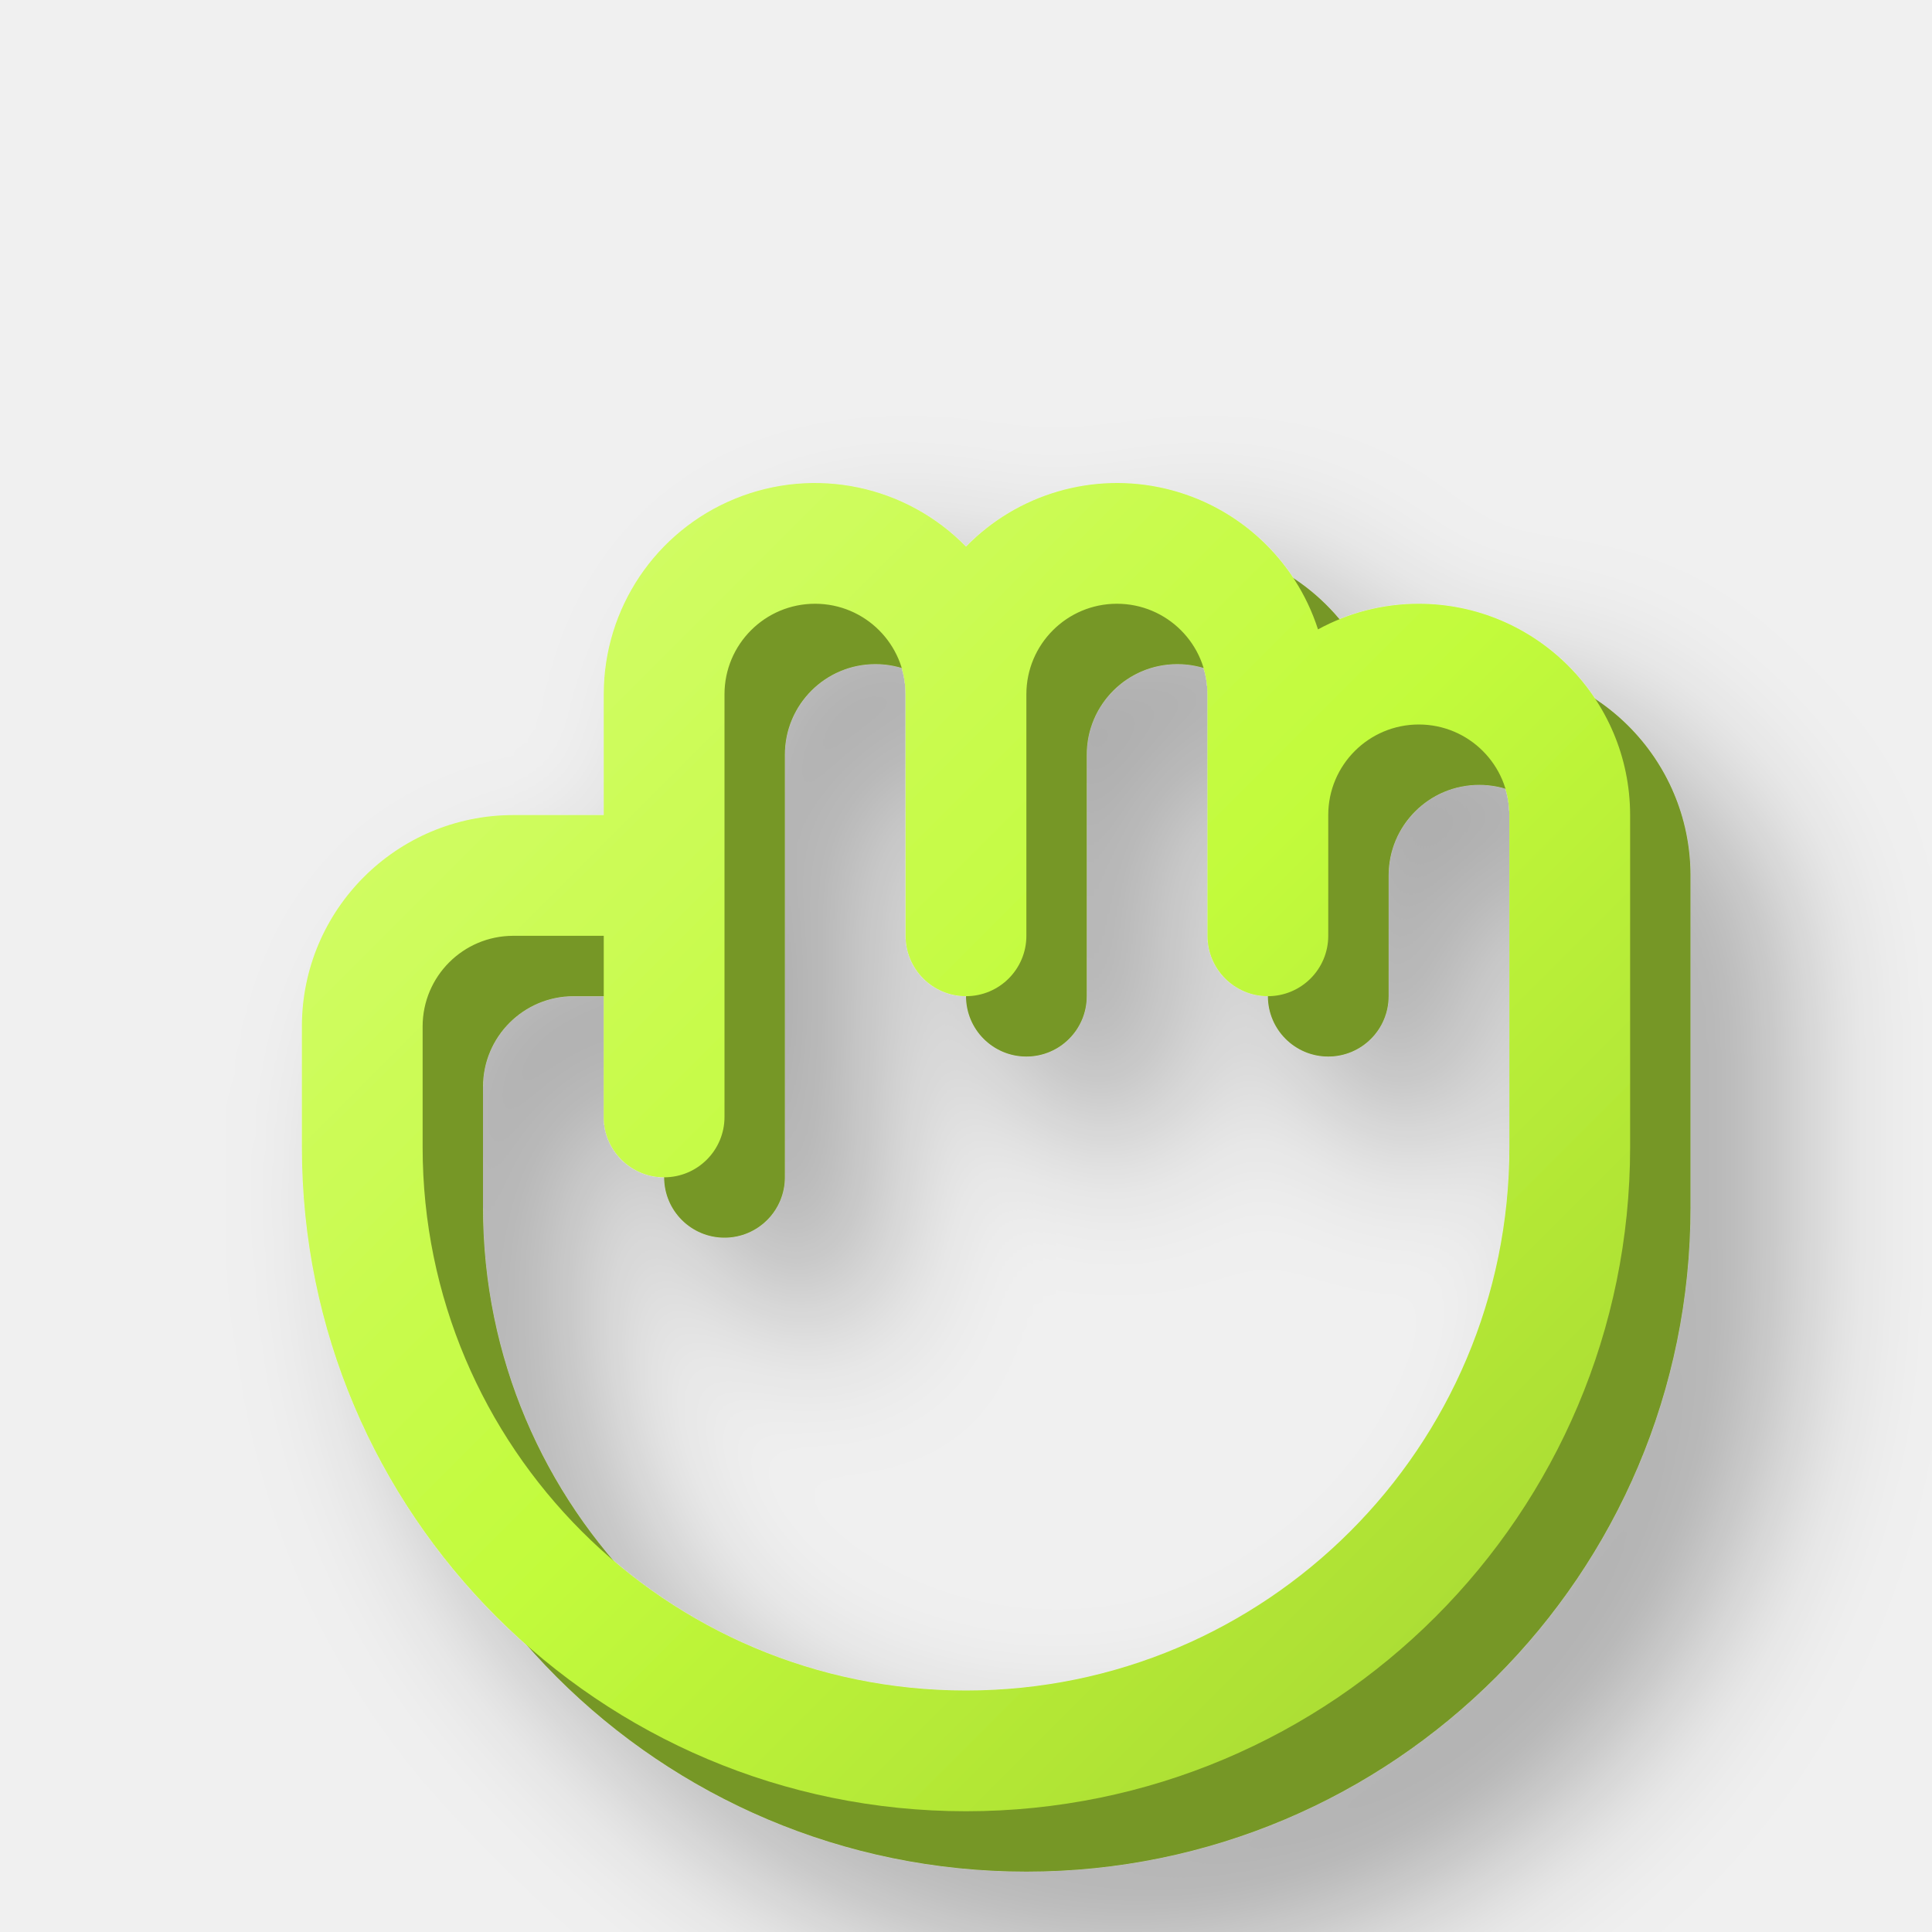
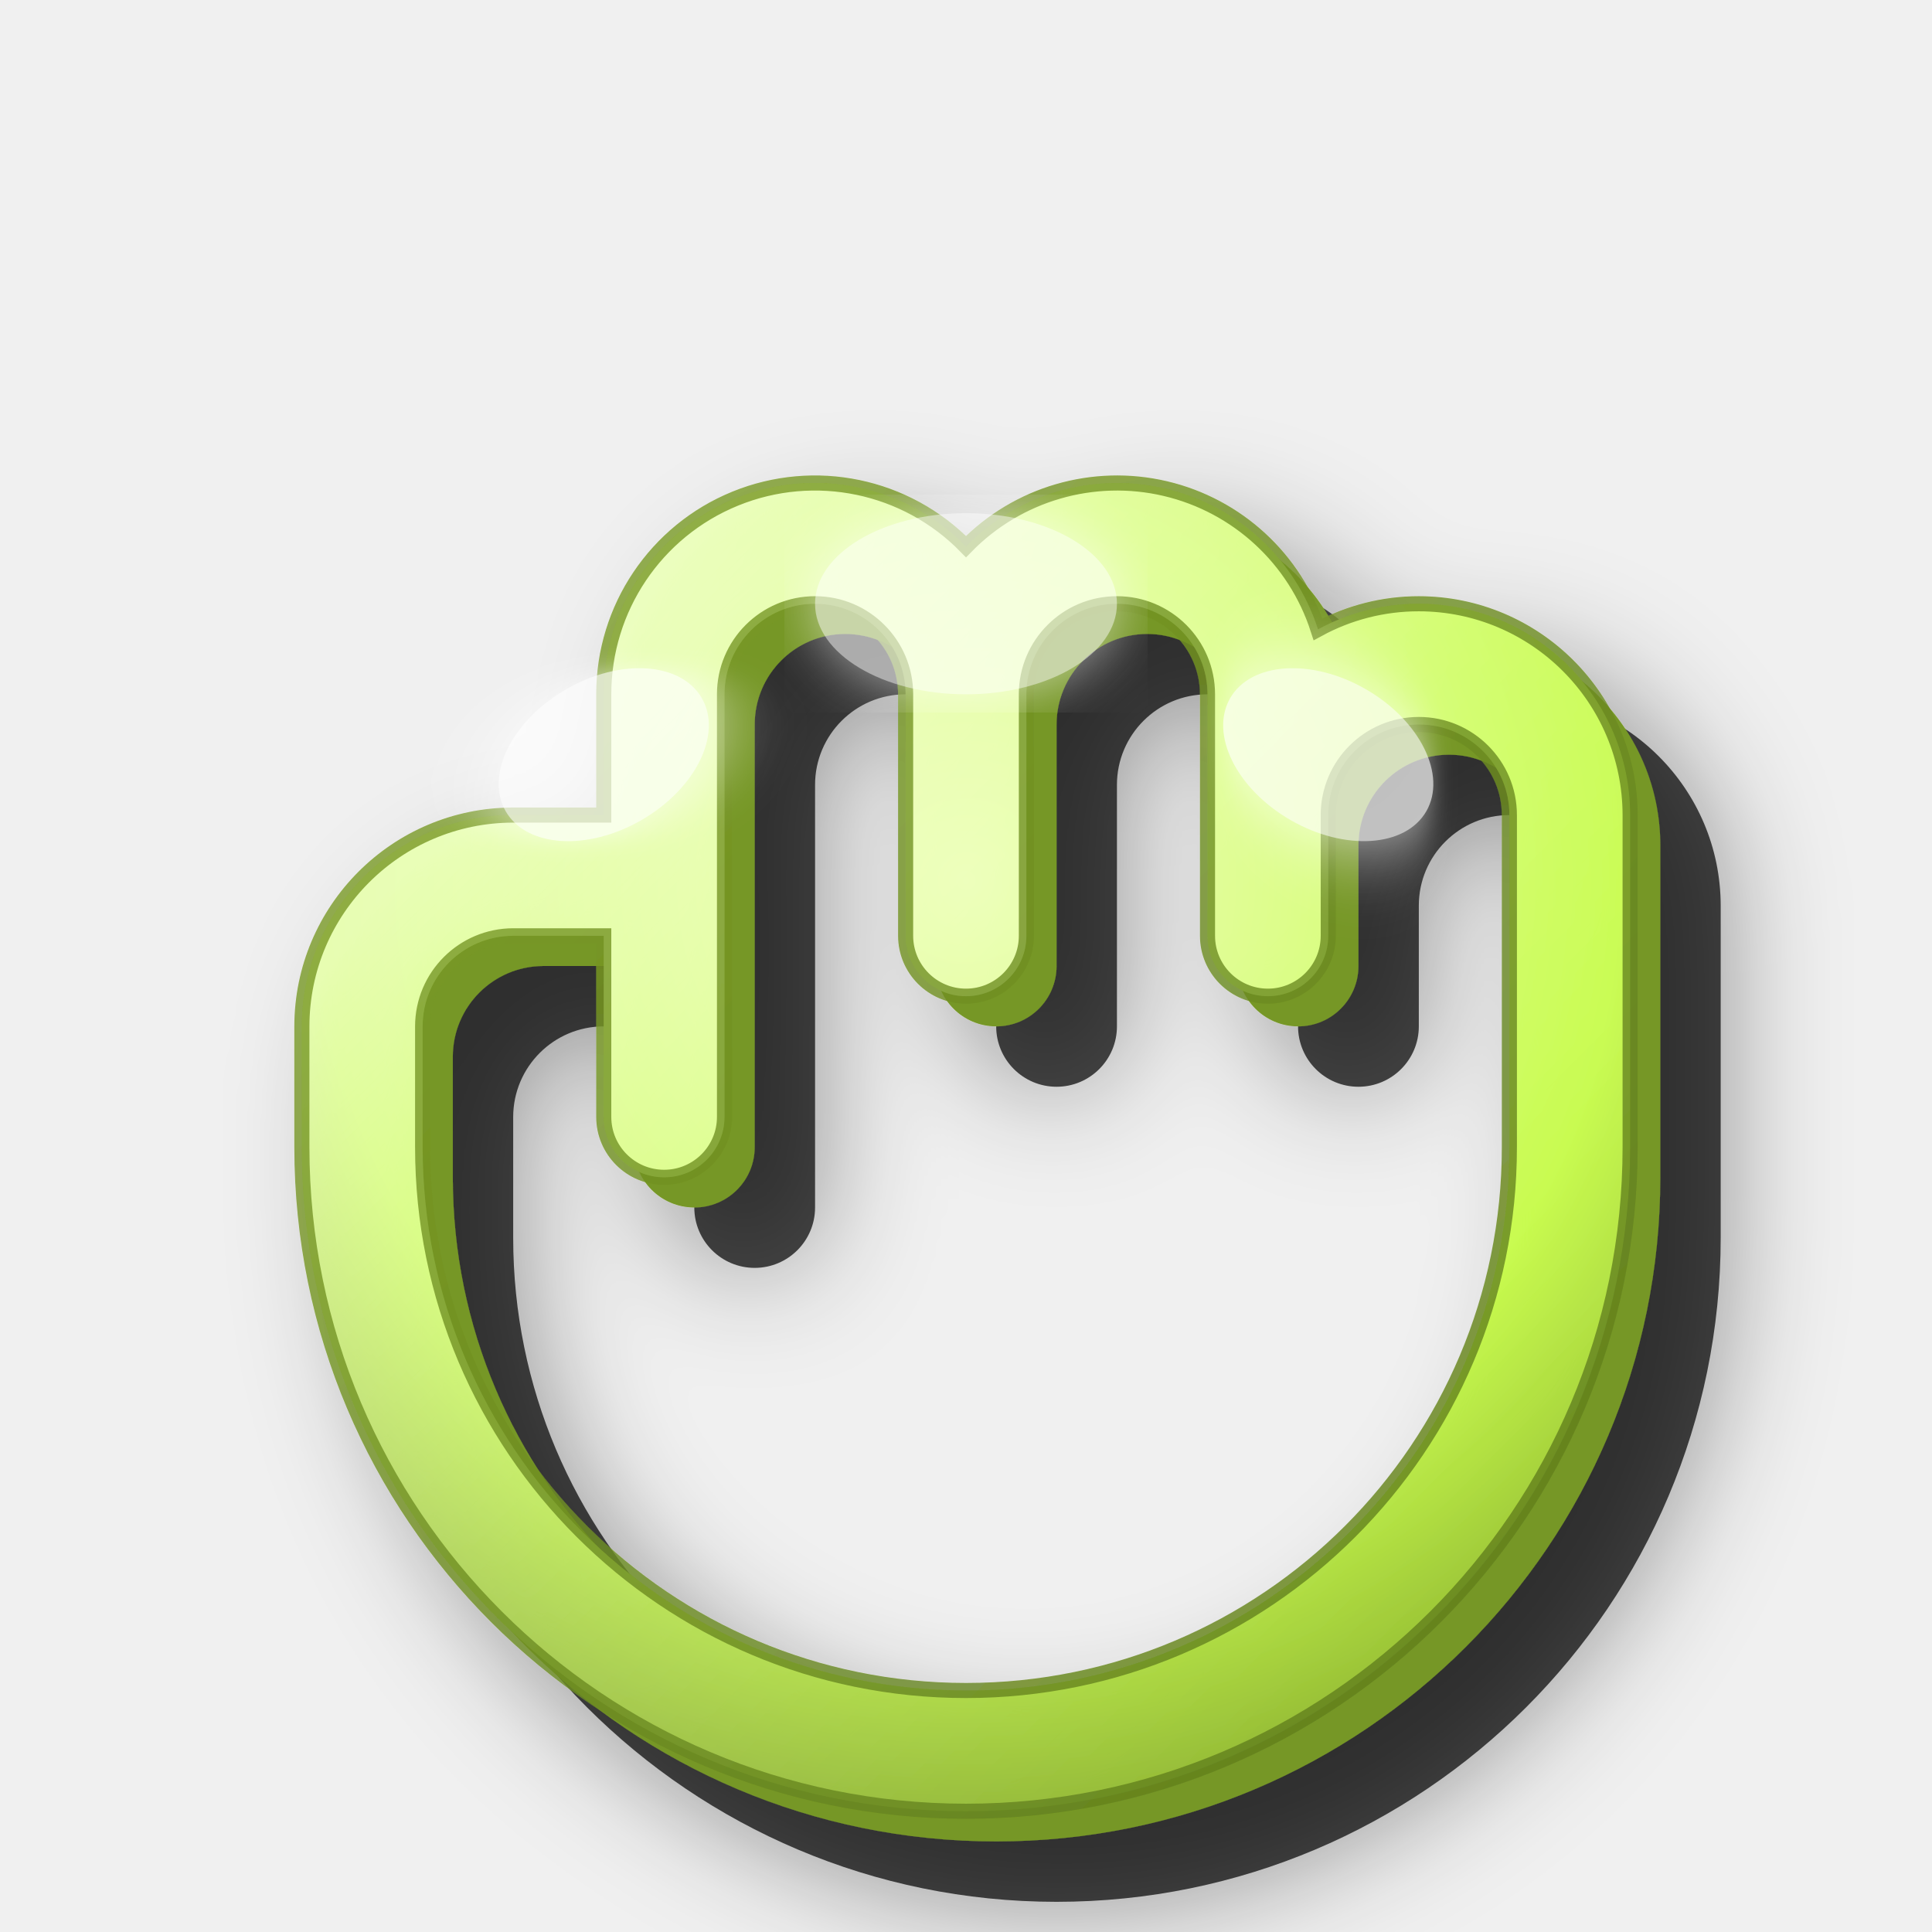
<svg xmlns="http://www.w3.org/2000/svg" viewBox="0 0 256 256">
  <defs>
    <linearGradient id="top-gradient-headphone" x1="0%" y1="0%" x2="100%" y2="100%">
-       <stop offset="0%" style="stop-color:#D7FC75; stop-opacity:1" />
-       <stop offset="50%" style="stop-color:#C2FB3B; stop-opacity:1" />
+       <stop offset="0%" style="stop-color:#E5FF9D; stop-opacity:1" />
+       <stop offset="30%" style="stop-color:#D4FC6B; stop-opacity:1" />
+       <stop offset="60%" style="stop-color:#C2FB3B; stop-opacity:1" />
      <stop offset="100%" style="stop-color:#A3D231; stop-opacity:1" />
    </linearGradient>
-     <filter id="drop-shadow-headphone" x="-30%" y="-30%" width="160%" height="160%">
-       <feGaussianBlur in="SourceAlpha" stdDeviation="10" result="blur" />
-       <feOffset in="blur" dx="12" dy="12" result="offsetBlur" />
-       <feFlood flood-color="#000000" flood-opacity="0.3" result="offsetColor" />
+     <linearGradient id="metallic-shine-headphone" x1="0%" y1="0%" x2="100%" y2="100%">
+       <stop offset="0%" style="stop-color:#FFFFFF; stop-opacity:0.8" />
+       <stop offset="50%" style="stop-color:#FFFFFF; stop-opacity:0.3" />
+       <stop offset="100%" style="stop-color:#FFFFFF; stop-opacity:0" />
+     </linearGradient>
+     <linearGradient id="edge-gradient-headphone" x1="0%" y1="0%" x2="100%" y2="100%">
+       <stop offset="0%" style="stop-color:#7FA028; stop-opacity:1" />
+       <stop offset="100%" style="stop-color:#5C7A1C; stop-opacity:1" />
+     </linearGradient>
+     <radialGradient id="depth-gradient-headphone" cx="50%" cy="30%" r="70%">
+       <stop offset="0%" style="stop-color:#E5FF9D; stop-opacity:1" />
+       <stop offset="70%" style="stop-color:#C2FB3B; stop-opacity:1" />
+       <stop offset="100%" style="stop-color:#8CB527; stop-opacity:1" />
+     </radialGradient>
+     <filter id="drop-shadow-headphone" x="-50%" y="-50%" width="200%" height="200%">
+       <feGaussianBlur in="SourceAlpha" stdDeviation="8" result="blur" />
+       <feOffset in="blur" dx="8" dy="8" result="offsetBlur" />
+       <feFlood flood-color="#000000" flood-opacity="0.4" result="offsetColor" />
      <feComposite in="offsetColor" in2="offsetBlur" operator="in" result="shadow" />
      <feMerge>
        <feMergeNode in="shadow" />
        <feMergeNode in="SourceGraphic" />
      </feMerge>
    </filter>
+     <filter id="emboss-headphone" x="-50%" y="-50%" width="200%" height="200%">
+       <feGaussianBlur in="SourceAlpha" result="blur" stdDeviation="2" />
+       <feSpecularLighting result="specOut" in="blur" specularConstant="1.5" specularExponent="20" lighting-color="white">
+         <fePointLight x="-50" y="30" z="200" />
+       </feSpecularLighting>
+       <feComposite in="specOut" in2="SourceAlpha" operator="in" result="specOut2" />
+       <feComposite in="SourceGraphic" in2="specOut2" operator="arithmetic" k1="0" k2="1" k3="1" k4="0" />
+     </filter>
+     <filter id="inner-glow-headphone">
+       <feGaussianBlur stdDeviation="4" result="coloredBlur" />
+       <feMerge>
+         <feMergeNode in="coloredBlur" />
+         <feMergeNode in="SourceGraphic" />
+       </feMerge>
+     </filter>
  </defs>
+   <g opacity="0.7">
+     <path d="M188,80a27.829,27.829,0,0,0-13.358,3.397A27.974,27.974,0,0,0,128,72.431,27.982,27.982,0,0,0,80,92v16H68a28.031,28.031,0,0,0-28,28v16a88,88,0,0,0,176,0V108A28.031,28.031,0,0,0,188,80Zm12,72a72,72,0,0,1-144,0V136a12.013,12.013,0,0,1,12-12H80v24a8,8,0,0,0,16,0V92a12,12,0,0,1,24,0v32a8,8,0,0,0,16,0V92a12,12,0,0,1,24,0v32a8,8,0,0,0,16,0V108a12,12,0,0,1,24,0Z" fill="#000000" transform="translate(12, 12)" />
+   </g>
  <g filter="url(#drop-shadow-headphone)">
-     <path d="M188,80a27.829,27.829,0,0,0-13.358,3.397A27.974,27.974,0,0,0,128,72.431,27.982,27.982,0,0,0,80,92v16H68a28.031,28.031,0,0,0-28,28v16a88,88,0,0,0,176,0V108A28.031,28.031,0,0,0,188,80Zm12,72a72,72,0,0,1-144,0V136a12.013,12.013,0,0,1,12-12H80v24a8,8,0,0,0,16,0V92a12,12,0,0,1,24,0v32a8,8,0,0,0,16,0V92a12,12,0,0,1,24,0v32a8,8,0,0,0,16,0V108a12,12,0,0,1,24,0Z" style="fill:#769725;" transform="translate(8, 8)" />
-     <path d="M188,80a27.829,27.829,0,0,0-13.358,3.397A27.974,27.974,0,0,0,128,72.431,27.982,27.982,0,0,0,80,92v16H68a28.031,28.031,0,0,0-28,28v16a88,88,0,0,0,176,0V108A28.031,28.031,0,0,0,188,80Zm12,72a72,72,0,0,1-144,0V136a12.013,12.013,0,0,1,12-12H80v24a8,8,0,0,0,16,0V92a12,12,0,0,1,24,0v32a8,8,0,0,0,16,0V92a12,12,0,0,1,24,0v32a8,8,0,0,0,16,0V108a12,12,0,0,1,24,0Z" style="fill:url(#top-gradient-headphone);" />
+     <path d="M188,80a27.829,27.829,0,0,0-13.358,3.397A27.974,27.974,0,0,0,128,72.431,27.982,27.982,0,0,0,80,92v16H68a28.031,28.031,0,0,0-28,28v16a88,88,0,0,0,176,0V108A28.031,28.031,0,0,0,188,80Zm12,72a72,72,0,0,1-144,0V136a12.013,12.013,0,0,1,12-12H80v24a8,8,0,0,0,16,0V92a12,12,0,0,1,24,0v32a8,8,0,0,0,16,0V92a12,12,0,0,1,24,0v32a8,8,0,0,0,16,0V108a12,12,0,0,1,24,0Z" style="fill:#769725;" transform="translate(4, 4)" />
+     <path d="M188,80a27.829,27.829,0,0,0-13.358,3.397A27.974,27.974,0,0,0,128,72.431,27.982,27.982,0,0,0,80,92v16H68a28.031,28.031,0,0,0-28,28v16a88,88,0,0,0,176,0V108A28.031,28.031,0,0,0,188,80Zm12,72a72,72,0,0,1-144,0V136a12.013,12.013,0,0,1,12-12H80v24a8,8,0,0,0,16,0V92a12,12,0,0,1,24,0v32a8,8,0,0,0,16,0V92a12,12,0,0,1,24,0v32a8,8,0,0,0,16,0V108a12,12,0,0,1,24,0Z" style="fill:url(#depth-gradient-headphone);" />
+     <path d="M188,80a27.829,27.829,0,0,0-13.358,3.397A27.974,27.974,0,0,0,128,72.431,27.982,27.982,0,0,0,80,92v16H68a28.031,28.031,0,0,0-28,28v16a88,88,0,0,0,176,0V108A28.031,28.031,0,0,0,188,80Zm12,72a72,72,0,0,1-144,0V136a12.013,12.013,0,0,1,12-12H80v24a8,8,0,0,0,16,0V92a12,12,0,0,1,24,0v32a8,8,0,0,0,16,0V92a12,12,0,0,1,24,0v32a8,8,0,0,0,16,0V108a12,12,0,0,1,24,0Z" style="fill:url(#metallic-shine-headphone); opacity:0.6;" filter="url(#emboss-headphone)" />
+     <path d="M188,80a27.829,27.829,0,0,0-13.358,3.397A27.974,27.974,0,0,0,128,72.431,27.982,27.982,0,0,0,80,92v16H68a28.031,28.031,0,0,0-28,28v16a88,88,0,0,0,176,0V108A28.031,28.031,0,0,0,188,80Zm12,72a72,72,0,0,1-144,0V136a12.013,12.013,0,0,1,12-12H80v24a8,8,0,0,0,16,0V92a12,12,0,0,1,24,0v32a8,8,0,0,0,16,0V92a12,12,0,0,1,24,0v32a8,8,0,0,0,16,0V108a12,12,0,0,1,24,0Z" style="fill:none; stroke:url(#edge-gradient-headphone); stroke-width:2; opacity:0.8;" />
  </g>
+   <ellipse cx="80" cy="100" rx="15" ry="10" fill="white" opacity="0.7" filter="url(#inner-glow-headphone)" transform="rotate(-30 80 100)" />
+   <ellipse cx="176" cy="100" rx="15" ry="10" fill="white" opacity="0.7" filter="url(#inner-glow-headphone)" transform="rotate(30 176 100)" />
+   <ellipse cx="128" cy="80" rx="20" ry="12" fill="white" opacity="0.6" filter="url(#inner-glow-headphone)" />
</svg>
